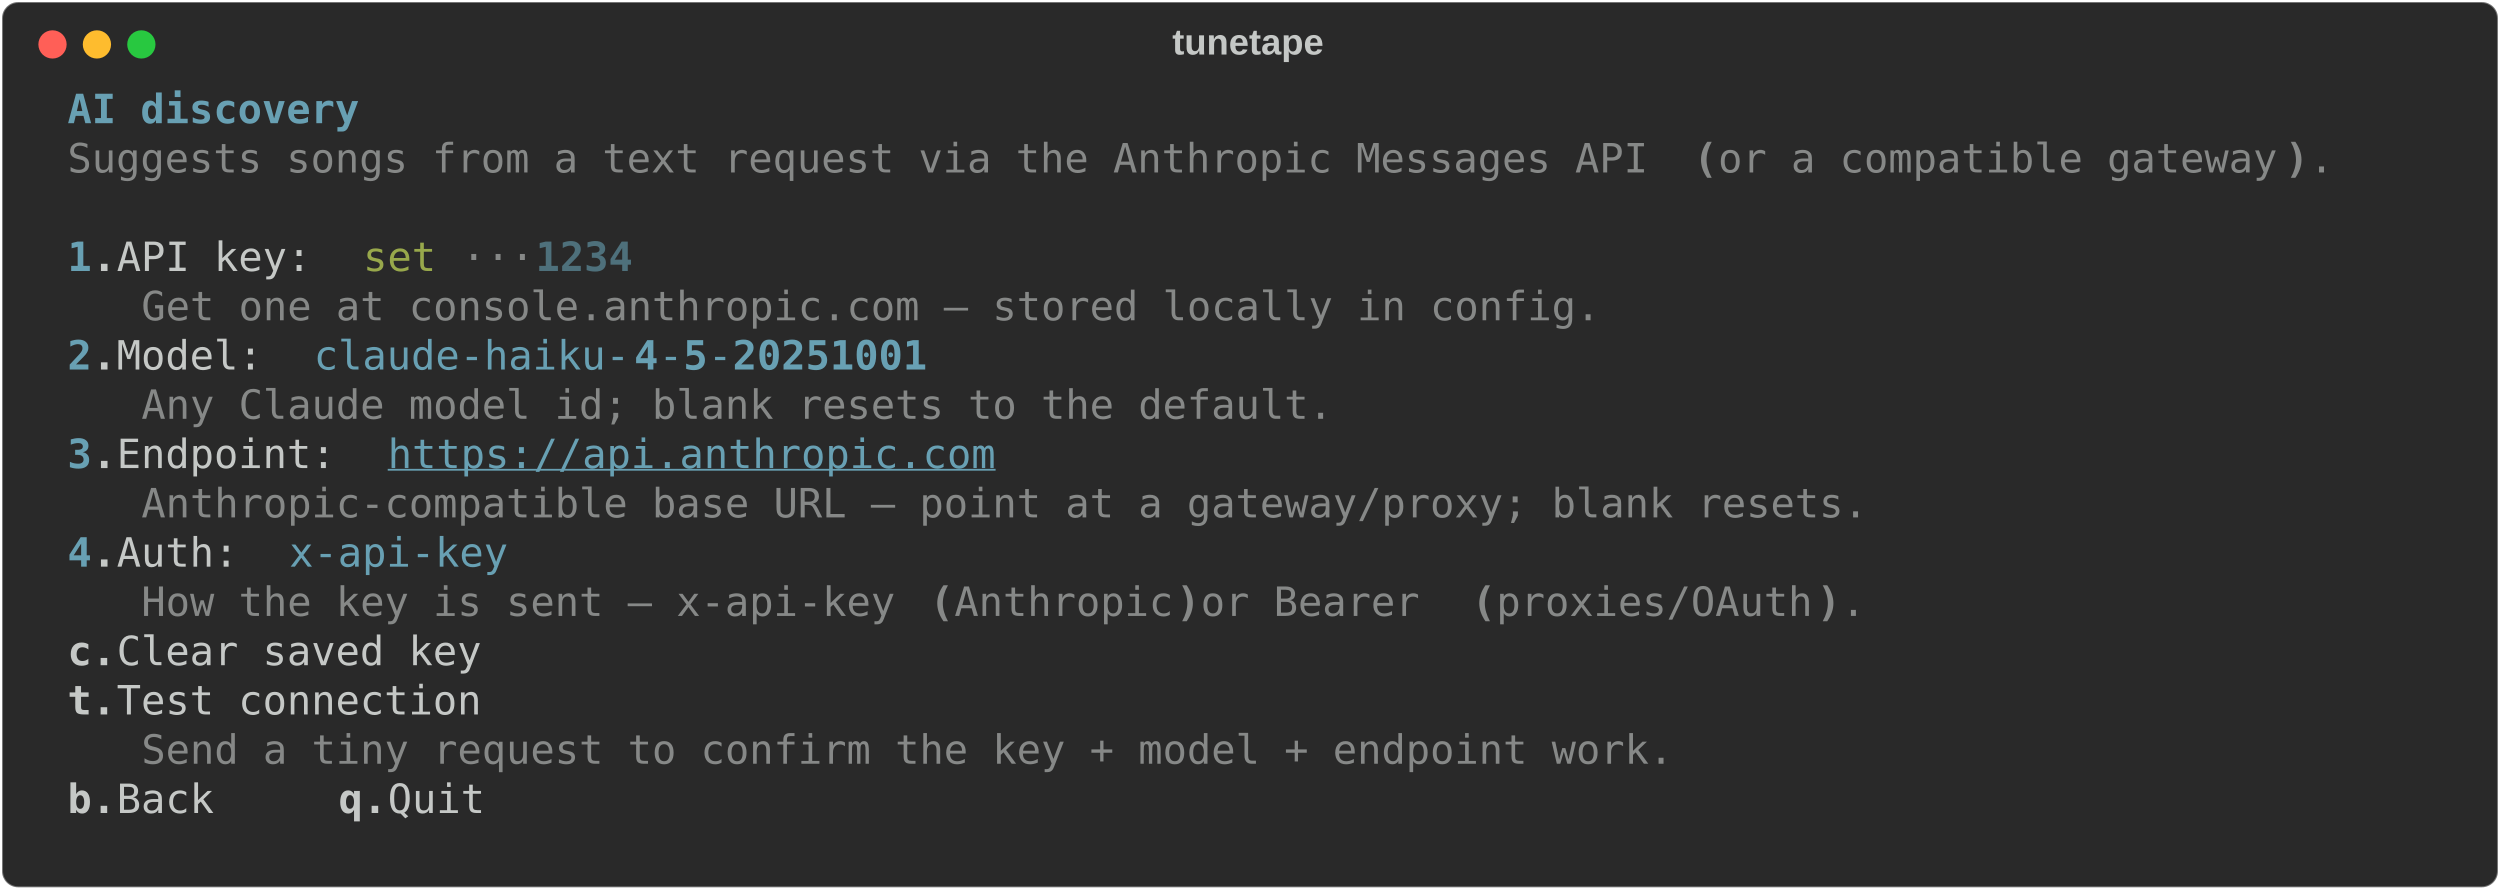
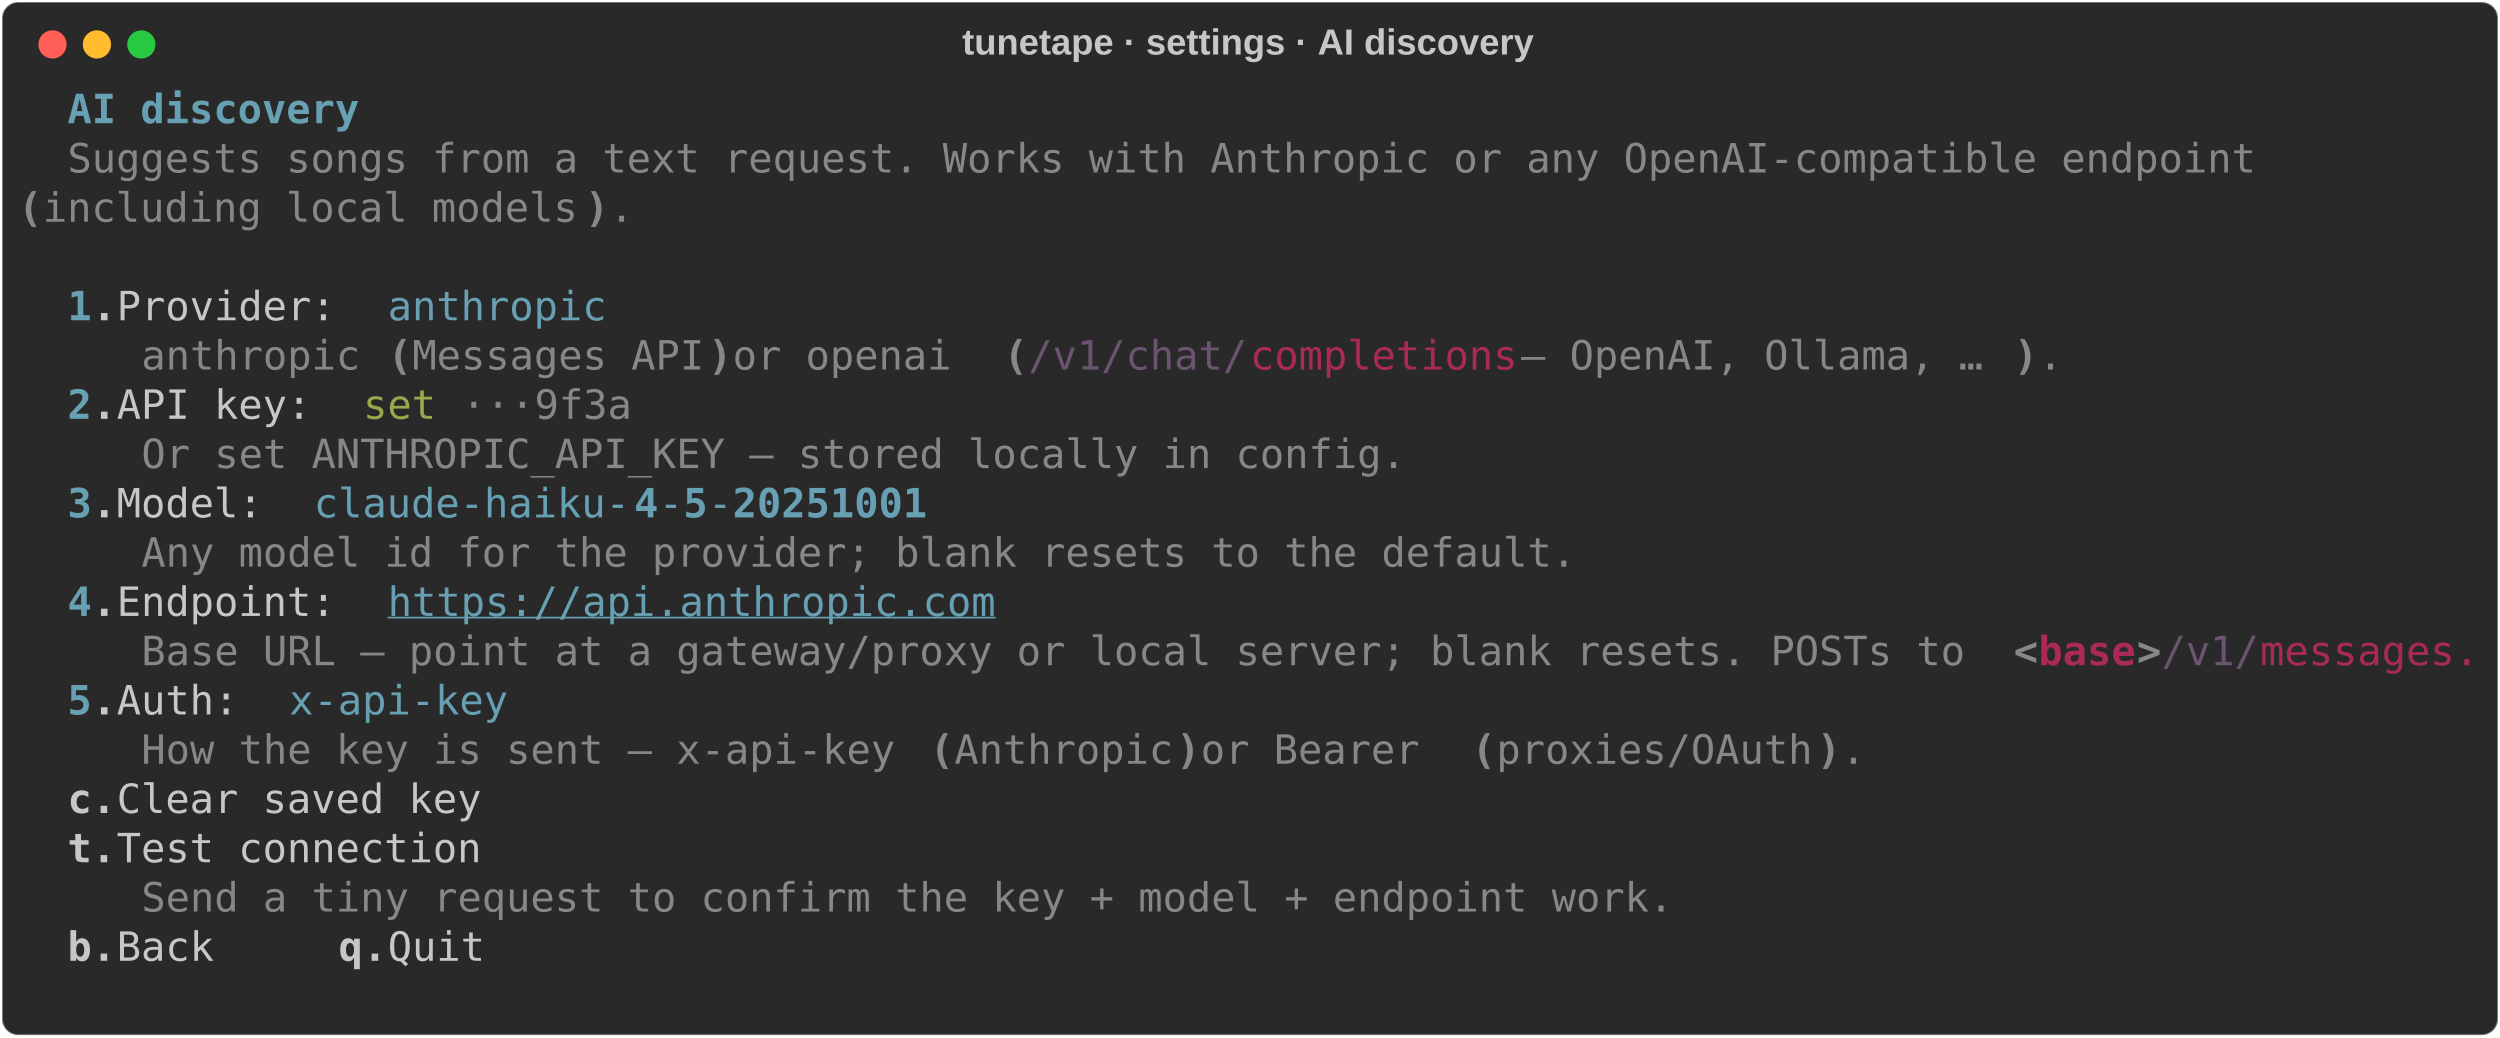
- <svg xmlns="http://www.w3.org/2000/svg" class="rich-terminal" viewBox="0 0 1238 440.4">
+ <svg xmlns="http://www.w3.org/2000/svg" class="rich-terminal" viewBox="0 0 1238 513.6">
  <style>

    @font-face {
        font-family: "Fira Code";
        src: local("FiraCode-Regular"),
                url("https://cdnjs.cloudflare.com/ajax/libs/firacode/6.2.0/woff2/FiraCode-Regular.woff2") format("woff2"),
                url("https://cdnjs.cloudflare.com/ajax/libs/firacode/6.2.0/woff/FiraCode-Regular.woff") format("woff");
        font-style: normal;
        font-weight: 400;
    }
    @font-face {
        font-family: "Fira Code";
        src: local("FiraCode-Bold"),
                url("https://cdnjs.cloudflare.com/ajax/libs/firacode/6.2.0/woff2/FiraCode-Bold.woff2") format("woff2"),
                url("https://cdnjs.cloudflare.com/ajax/libs/firacode/6.2.0/woff/FiraCode-Bold.woff") format("woff");
        font-style: bold;
        font-weight: 700;
    }

-     .terminal-1283615833-matrix {
+     .terminal-213449404-matrix {
        font-family: Fira Code, monospace;
        font-size: 20px;
        line-height: 24.4px;
        font-variant-east-asian: full-width;
    }

-     .terminal-1283615833-title {
+     .terminal-213449404-title {
        font-size: 18px;
        font-weight: bold;
        font-family: arial;
    }

-     .terminal-1283615833-r1 { fill: #c5c8c6 }
- .terminal-1283615833-r2 { fill: #68a0b3;font-weight: bold }
- .terminal-1283615833-r3 { fill: #868887 }
- .terminal-1283615833-r4 { fill: #868887;font-weight: bold }
- .terminal-1283615833-r5 { fill: #c5c8c6;font-weight: bold }
- .terminal-1283615833-r6 { fill: #98a84b }
- .terminal-1283615833-r7 { fill: #4e707b;font-weight: bold }
- .terminal-1283615833-r8 { fill: #68a0b3 }
- .terminal-1283615833-r9 { fill: #68a0b3;text-decoration: underline; }
+     .terminal-213449404-r1 { fill: #c5c8c6 }
+ .terminal-213449404-r2 { fill: #68a0b3;font-weight: bold }
+ .terminal-213449404-r3 { fill: #868887 }
+ .terminal-213449404-r4 { fill: #868887;font-weight: bold }
+ .terminal-213449404-r5 { fill: #c5c8c6;font-weight: bold }
+ .terminal-213449404-r6 { fill: #68a0b3 }
+ .terminal-213449404-r7 { fill: #6b546f }
+ .terminal-213449404-r8 { fill: #a92a59 }
+ .terminal-213449404-r9 { fill: #98a84b }
+ .terminal-213449404-r10 { fill: #68a0b3;text-decoration: underline; }
+ .terminal-213449404-r11 { fill: #a92a59;font-weight: bold }
    </style>
  <defs>
-     <clipPath id="terminal-1283615833-clip-terminal">
-       <rect x="0" y="0" width="1219.0" height="389.4" />
-     </clipPath>
-     <clipPath id="terminal-1283615833-line-0">
+     <clipPath id="terminal-213449404-clip-terminal">
+       <rect x="0" y="0" width="1219.0" height="462.6" />
+     </clipPath>
+     <clipPath id="terminal-213449404-line-0">
      <rect x="0" y="1.5" width="1220" height="24.65" />
    </clipPath>
-     <clipPath id="terminal-1283615833-line-1">
+     <clipPath id="terminal-213449404-line-1">
      <rect x="0" y="25.9" width="1220" height="24.65" />
    </clipPath>
-     <clipPath id="terminal-1283615833-line-2">
+     <clipPath id="terminal-213449404-line-2">
      <rect x="0" y="50.3" width="1220" height="24.65" />
    </clipPath>
-     <clipPath id="terminal-1283615833-line-3">
+     <clipPath id="terminal-213449404-line-3">
      <rect x="0" y="74.7" width="1220" height="24.65" />
    </clipPath>
-     <clipPath id="terminal-1283615833-line-4">
+     <clipPath id="terminal-213449404-line-4">
      <rect x="0" y="99.1" width="1220" height="24.65" />
    </clipPath>
-     <clipPath id="terminal-1283615833-line-5">
+     <clipPath id="terminal-213449404-line-5">
      <rect x="0" y="123.5" width="1220" height="24.65" />
    </clipPath>
-     <clipPath id="terminal-1283615833-line-6">
+     <clipPath id="terminal-213449404-line-6">
      <rect x="0" y="147.9" width="1220" height="24.65" />
    </clipPath>
-     <clipPath id="terminal-1283615833-line-7">
+     <clipPath id="terminal-213449404-line-7">
      <rect x="0" y="172.3" width="1220" height="24.65" />
    </clipPath>
-     <clipPath id="terminal-1283615833-line-8">
+     <clipPath id="terminal-213449404-line-8">
      <rect x="0" y="196.7" width="1220" height="24.65" />
    </clipPath>
-     <clipPath id="terminal-1283615833-line-9">
+     <clipPath id="terminal-213449404-line-9">
      <rect x="0" y="221.1" width="1220" height="24.65" />
    </clipPath>
-     <clipPath id="terminal-1283615833-line-10">
+     <clipPath id="terminal-213449404-line-10">
      <rect x="0" y="245.5" width="1220" height="24.65" />
    </clipPath>
-     <clipPath id="terminal-1283615833-line-11">
+     <clipPath id="terminal-213449404-line-11">
      <rect x="0" y="269.9" width="1220" height="24.65" />
    </clipPath>
-     <clipPath id="terminal-1283615833-line-12">
+     <clipPath id="terminal-213449404-line-12">
      <rect x="0" y="294.3" width="1220" height="24.65" />
    </clipPath>
-     <clipPath id="terminal-1283615833-line-13">
+     <clipPath id="terminal-213449404-line-13">
      <rect x="0" y="318.7" width="1220" height="24.65" />
    </clipPath>
-     <clipPath id="terminal-1283615833-line-14">
+     <clipPath id="terminal-213449404-line-14">
      <rect x="0" y="343.1" width="1220" height="24.65" />
    </clipPath>
+     <clipPath id="terminal-213449404-line-15">
+       <rect x="0" y="367.5" width="1220" height="24.65" />
+     </clipPath>
+     <clipPath id="terminal-213449404-line-16">
+       <rect x="0" y="391.9" width="1220" height="24.65" />
+     </clipPath>
+     <clipPath id="terminal-213449404-line-17">
+       <rect x="0" y="416.3" width="1220" height="24.65" />
+     </clipPath>
  </defs>
-   <rect fill="#292929" stroke="rgba(255,255,255,0.35)" stroke-width="1" x="1" y="1" width="1236" height="438.4" rx="8" />
-   <text class="terminal-1283615833-title" fill="#c5c8c6" text-anchor="middle" x="618" y="27">tunetape</text>
+   <rect fill="#292929" stroke="rgba(255,255,255,0.35)" stroke-width="1" x="1" y="1" width="1236" height="511.6" rx="8" />
+   <text class="terminal-213449404-title" fill="#c5c8c6" text-anchor="middle" x="618" y="27">tunetape · settings · AI discovery</text>
  <g transform="translate(26,22)">
    <circle cx="0" cy="0" r="7" fill="#ff5f57" />
    <circle cx="22" cy="0" r="7" fill="#febc2e" />
    <circle cx="44" cy="0" r="7" fill="#28c840" />
  </g>
-   <g transform="translate(9, 41)" clip-path="url(#terminal-1283615833-clip-terminal)">
-     <g class="terminal-1283615833-matrix">
-       <text class="terminal-1283615833-r2" x="24.4" y="20" textLength="146.4" clip-path="url(#terminal-1283615833-line-0)">AI discovery</text>
-       <text class="terminal-1283615833-r1" x="1220" y="20" textLength="12.2" clip-path="url(#terminal-1283615833-line-0)">
- </text>
-       <text class="terminal-1283615833-r3" x="24.4" y="44.4" textLength="805.2" clip-path="url(#terminal-1283615833-line-1)">Suggests songs from a text request via the Anthropic Messages API </text>
-       <text class="terminal-1283615833-r4" x="829.6" y="44.4" textLength="12.2" clip-path="url(#terminal-1283615833-line-1)">(</text>
-       <text class="terminal-1283615833-r3" x="841.8" y="44.4" textLength="280.6" clip-path="url(#terminal-1283615833-line-1)">or a compatible gateway</text>
-       <text class="terminal-1283615833-r4" x="1122.4" y="44.4" textLength="12.2" clip-path="url(#terminal-1283615833-line-1)">)</text>
-       <text class="terminal-1283615833-r3" x="1134.6" y="44.4" textLength="12.2" clip-path="url(#terminal-1283615833-line-1)">.</text>
-       <text class="terminal-1283615833-r1" x="1220" y="44.4" textLength="12.2" clip-path="url(#terminal-1283615833-line-1)">
- </text>
-       <text class="terminal-1283615833-r1" x="1220" y="68.8" textLength="12.2" clip-path="url(#terminal-1283615833-line-2)">
- </text>
-       <text class="terminal-1283615833-r2" x="24.4" y="93.2" textLength="12.2" clip-path="url(#terminal-1283615833-line-3)">1</text>
-       <text class="terminal-1283615833-r5" x="36.6" y="93.2" textLength="12.2" clip-path="url(#terminal-1283615833-line-3)">.</text>
-       <text class="terminal-1283615833-r1" x="48.8" y="93.2" textLength="122" clip-path="url(#terminal-1283615833-line-3)"> API key: </text>
-       <text class="terminal-1283615833-r6" x="170.8" y="93.2" textLength="36.6" clip-path="url(#terminal-1283615833-line-3)">set</text>
-       <text class="terminal-1283615833-r3" x="219.6" y="93.2" textLength="36.6" clip-path="url(#terminal-1283615833-line-3)">···</text>
-       <text class="terminal-1283615833-r7" x="256.2" y="93.2" textLength="48.8" clip-path="url(#terminal-1283615833-line-3)">1234</text>
-       <text class="terminal-1283615833-r1" x="1220" y="93.2" textLength="12.2" clip-path="url(#terminal-1283615833-line-3)">
- </text>
-       <text class="terminal-1283615833-r3" x="61" y="117.6" textLength="732" clip-path="url(#terminal-1283615833-line-4)">Get one at console.anthropic.com — stored locally in config.</text>
-       <text class="terminal-1283615833-r1" x="1220" y="117.6" textLength="12.2" clip-path="url(#terminal-1283615833-line-4)">
- </text>
-       <text class="terminal-1283615833-r2" x="24.4" y="142" textLength="12.2" clip-path="url(#terminal-1283615833-line-5)">2</text>
-       <text class="terminal-1283615833-r5" x="36.6" y="142" textLength="12.2" clip-path="url(#terminal-1283615833-line-5)">.</text>
-       <text class="terminal-1283615833-r1" x="48.8" y="142" textLength="97.6" clip-path="url(#terminal-1283615833-line-5)"> Model: </text>
-       <text class="terminal-1283615833-r8" x="146.4" y="142" textLength="158.6" clip-path="url(#terminal-1283615833-line-5)">claude-haiku-</text>
-       <text class="terminal-1283615833-r2" x="305" y="142" textLength="12.2" clip-path="url(#terminal-1283615833-line-5)">4</text>
-       <text class="terminal-1283615833-r8" x="317.2" y="142" textLength="12.2" clip-path="url(#terminal-1283615833-line-5)">-</text>
-       <text class="terminal-1283615833-r2" x="329.4" y="142" textLength="12.2" clip-path="url(#terminal-1283615833-line-5)">5</text>
-       <text class="terminal-1283615833-r8" x="341.6" y="142" textLength="12.2" clip-path="url(#terminal-1283615833-line-5)">-</text>
-       <text class="terminal-1283615833-r2" x="353.8" y="142" textLength="97.6" clip-path="url(#terminal-1283615833-line-5)">20251001</text>
-       <text class="terminal-1283615833-r1" x="1220" y="142" textLength="12.2" clip-path="url(#terminal-1283615833-line-5)">
- </text>
-       <text class="terminal-1283615833-r3" x="61" y="166.4" textLength="597.8" clip-path="url(#terminal-1283615833-line-6)">Any Claude model id; blank resets to the default.</text>
-       <text class="terminal-1283615833-r1" x="1220" y="166.4" textLength="12.2" clip-path="url(#terminal-1283615833-line-6)">
- </text>
-       <text class="terminal-1283615833-r2" x="24.4" y="190.8" textLength="12.2" clip-path="url(#terminal-1283615833-line-7)">3</text>
-       <text class="terminal-1283615833-r5" x="36.6" y="190.8" textLength="12.2" clip-path="url(#terminal-1283615833-line-7)">.</text>
-       <text class="terminal-1283615833-r1" x="48.8" y="190.8" textLength="134.2" clip-path="url(#terminal-1283615833-line-7)"> Endpoint: </text>
-       <text class="terminal-1283615833-r9" x="183" y="190.8" textLength="305" clip-path="url(#terminal-1283615833-line-7)">https://api.anthropic.com</text>
-       <text class="terminal-1283615833-r1" x="1220" y="190.8" textLength="12.2" clip-path="url(#terminal-1283615833-line-7)">
- </text>
-       <text class="terminal-1283615833-r3" x="61" y="215.2" textLength="866.2" clip-path="url(#terminal-1283615833-line-8)">Anthropic-compatible base URL — point at a gateway/proxy; blank resets.</text>
-       <text class="terminal-1283615833-r1" x="1220" y="215.2" textLength="12.2" clip-path="url(#terminal-1283615833-line-8)">
- </text>
-       <text class="terminal-1283615833-r2" x="24.4" y="239.6" textLength="12.2" clip-path="url(#terminal-1283615833-line-9)">4</text>
-       <text class="terminal-1283615833-r5" x="36.6" y="239.6" textLength="12.2" clip-path="url(#terminal-1283615833-line-9)">.</text>
-       <text class="terminal-1283615833-r1" x="48.8" y="239.6" textLength="85.4" clip-path="url(#terminal-1283615833-line-9)"> Auth: </text>
-       <text class="terminal-1283615833-r8" x="134.2" y="239.6" textLength="109.8" clip-path="url(#terminal-1283615833-line-9)">x-api-key</text>
-       <text class="terminal-1283615833-r1" x="1220" y="239.6" textLength="12.2" clip-path="url(#terminal-1283615833-line-9)">
- </text>
-       <text class="terminal-1283615833-r3" x="61" y="264" textLength="390.4" clip-path="url(#terminal-1283615833-line-10)">How the key is sent — x-api-key </text>
-       <text class="terminal-1283615833-r4" x="451.4" y="264" textLength="12.2" clip-path="url(#terminal-1283615833-line-10)">(</text>
-       <text class="terminal-1283615833-r3" x="463.6" y="264" textLength="109.8" clip-path="url(#terminal-1283615833-line-10)">Anthropic</text>
-       <text class="terminal-1283615833-r4" x="573.4" y="264" textLength="12.2" clip-path="url(#terminal-1283615833-line-10)">)</text>
-       <text class="terminal-1283615833-r3" x="585.6" y="264" textLength="134.2" clip-path="url(#terminal-1283615833-line-10)"> or Bearer </text>
-       <text class="terminal-1283615833-r4" x="719.8" y="264" textLength="12.2" clip-path="url(#terminal-1283615833-line-10)">(</text>
-       <text class="terminal-1283615833-r3" x="732" y="264" textLength="158.6" clip-path="url(#terminal-1283615833-line-10)">proxies/OAuth</text>
-       <text class="terminal-1283615833-r4" x="890.6" y="264" textLength="12.2" clip-path="url(#terminal-1283615833-line-10)">)</text>
-       <text class="terminal-1283615833-r3" x="902.8" y="264" textLength="12.2" clip-path="url(#terminal-1283615833-line-10)">.</text>
-       <text class="terminal-1283615833-r1" x="1220" y="264" textLength="12.2" clip-path="url(#terminal-1283615833-line-10)">
- </text>
-       <text class="terminal-1283615833-r5" x="24.4" y="288.4" textLength="24.4" clip-path="url(#terminal-1283615833-line-11)">c.</text>
-       <text class="terminal-1283615833-r1" x="48.8" y="288.4" textLength="195.2" clip-path="url(#terminal-1283615833-line-11)"> Clear saved key</text>
-       <text class="terminal-1283615833-r1" x="1220" y="288.4" textLength="12.2" clip-path="url(#terminal-1283615833-line-11)">
- </text>
-       <text class="terminal-1283615833-r5" x="24.4" y="312.8" textLength="24.4" clip-path="url(#terminal-1283615833-line-12)">t.</text>
-       <text class="terminal-1283615833-r1" x="48.8" y="312.8" textLength="195.2" clip-path="url(#terminal-1283615833-line-12)"> Test connection</text>
-       <text class="terminal-1283615833-r1" x="1220" y="312.8" textLength="12.2" clip-path="url(#terminal-1283615833-line-12)">
- </text>
-       <text class="terminal-1283615833-r3" x="61" y="337.2" textLength="768.6" clip-path="url(#terminal-1283615833-line-13)">Send a tiny request to confirm the key + model + endpoint work.</text>
-       <text class="terminal-1283615833-r1" x="1220" y="337.2" textLength="12.2" clip-path="url(#terminal-1283615833-line-13)">
- </text>
-       <text class="terminal-1283615833-r5" x="24.4" y="361.6" textLength="24.4" clip-path="url(#terminal-1283615833-line-14)">b.</text>
-       <text class="terminal-1283615833-r1" x="48.8" y="361.6" textLength="109.8" clip-path="url(#terminal-1283615833-line-14)"> Back    </text>
-       <text class="terminal-1283615833-r5" x="158.6" y="361.6" textLength="24.4" clip-path="url(#terminal-1283615833-line-14)">q.</text>
-       <text class="terminal-1283615833-r1" x="183" y="361.6" textLength="61" clip-path="url(#terminal-1283615833-line-14)"> Quit</text>
-       <text class="terminal-1283615833-r1" x="1220" y="361.6" textLength="12.2" clip-path="url(#terminal-1283615833-line-14)">
- </text>
-       <text class="terminal-1283615833-r1" x="1220" y="386" textLength="12.2" clip-path="url(#terminal-1283615833-line-15)">
+   <g transform="translate(9, 41)" clip-path="url(#terminal-213449404-clip-terminal)">
+     <g class="terminal-213449404-matrix">
+       <text class="terminal-213449404-r2" x="24.4" y="20" textLength="146.4" clip-path="url(#terminal-213449404-line-0)">AI discovery</text>
+       <text class="terminal-213449404-r1" x="1220" y="20" textLength="12.2" clip-path="url(#terminal-213449404-line-0)">
+ </text>
+       <text class="terminal-213449404-r3" x="24.4" y="44.4" textLength="1110.2" clip-path="url(#terminal-213449404-line-1)">Suggests songs from a text request. Works with Anthropic or any OpenAI-compatible endpoint </text>
+       <text class="terminal-213449404-r1" x="1220" y="44.4" textLength="12.2" clip-path="url(#terminal-213449404-line-1)">
+ </text>
+       <text class="terminal-213449404-r4" x="0" y="68.8" textLength="12.2" clip-path="url(#terminal-213449404-line-2)">(</text>
+       <text class="terminal-213449404-r3" x="12.2" y="68.8" textLength="268.4" clip-path="url(#terminal-213449404-line-2)">including local models</text>
+       <text class="terminal-213449404-r4" x="280.6" y="68.8" textLength="12.2" clip-path="url(#terminal-213449404-line-2)">)</text>
+       <text class="terminal-213449404-r3" x="292.8" y="68.8" textLength="12.2" clip-path="url(#terminal-213449404-line-2)">.</text>
+       <text class="terminal-213449404-r1" x="1220" y="68.8" textLength="12.2" clip-path="url(#terminal-213449404-line-2)">
+ </text>
+       <text class="terminal-213449404-r1" x="1220" y="93.2" textLength="12.2" clip-path="url(#terminal-213449404-line-3)">
+ </text>
+       <text class="terminal-213449404-r2" x="24.4" y="117.6" textLength="12.2" clip-path="url(#terminal-213449404-line-4)">1</text>
+       <text class="terminal-213449404-r5" x="36.6" y="117.6" textLength="12.2" clip-path="url(#terminal-213449404-line-4)">.</text>
+       <text class="terminal-213449404-r1" x="48.8" y="117.6" textLength="134.2" clip-path="url(#terminal-213449404-line-4)"> Provider: </text>
+       <text class="terminal-213449404-r6" x="183" y="117.6" textLength="109.8" clip-path="url(#terminal-213449404-line-4)">anthropic</text>
+       <text class="terminal-213449404-r1" x="1220" y="117.6" textLength="12.2" clip-path="url(#terminal-213449404-line-4)">
+ </text>
+       <text class="terminal-213449404-r3" x="61" y="142" textLength="122" clip-path="url(#terminal-213449404-line-5)">anthropic </text>
+       <text class="terminal-213449404-r4" x="183" y="142" textLength="12.2" clip-path="url(#terminal-213449404-line-5)">(</text>
+       <text class="terminal-213449404-r3" x="195.2" y="142" textLength="146.4" clip-path="url(#terminal-213449404-line-5)">Messages API</text>
+       <text class="terminal-213449404-r4" x="341.6" y="142" textLength="12.2" clip-path="url(#terminal-213449404-line-5)">)</text>
+       <text class="terminal-213449404-r3" x="353.8" y="142" textLength="134.2" clip-path="url(#terminal-213449404-line-5)"> or openai </text>
+       <text class="terminal-213449404-r4" x="488" y="142" textLength="12.2" clip-path="url(#terminal-213449404-line-5)">(</text>
+       <text class="terminal-213449404-r7" x="500.2" y="142" textLength="109.8" clip-path="url(#terminal-213449404-line-5)">/v1/chat/</text>
+       <text class="terminal-213449404-r8" x="610" y="142" textLength="134.2" clip-path="url(#terminal-213449404-line-5)">completions</text>
+       <text class="terminal-213449404-r3" x="744.2" y="142" textLength="244" clip-path="url(#terminal-213449404-line-5)"> — OpenAI, Ollama, …</text>
+       <text class="terminal-213449404-r4" x="988.2" y="142" textLength="12.2" clip-path="url(#terminal-213449404-line-5)">)</text>
+       <text class="terminal-213449404-r3" x="1000.4" y="142" textLength="12.2" clip-path="url(#terminal-213449404-line-5)">.</text>
+       <text class="terminal-213449404-r1" x="1220" y="142" textLength="12.2" clip-path="url(#terminal-213449404-line-5)">
+ </text>
+       <text class="terminal-213449404-r2" x="24.4" y="166.4" textLength="12.2" clip-path="url(#terminal-213449404-line-6)">2</text>
+       <text class="terminal-213449404-r5" x="36.6" y="166.4" textLength="12.2" clip-path="url(#terminal-213449404-line-6)">.</text>
+       <text class="terminal-213449404-r1" x="48.8" y="166.4" textLength="122" clip-path="url(#terminal-213449404-line-6)"> API key: </text>
+       <text class="terminal-213449404-r9" x="170.8" y="166.4" textLength="36.6" clip-path="url(#terminal-213449404-line-6)">set</text>
+       <text class="terminal-213449404-r3" x="219.6" y="166.4" textLength="85.4" clip-path="url(#terminal-213449404-line-6)">···9f3a</text>
+       <text class="terminal-213449404-r1" x="1220" y="166.4" textLength="12.2" clip-path="url(#terminal-213449404-line-6)">
+ </text>
+       <text class="terminal-213449404-r3" x="61" y="190.8" textLength="634.4" clip-path="url(#terminal-213449404-line-7)">Or set ANTHROPIC_API_KEY — stored locally in config.</text>
+       <text class="terminal-213449404-r1" x="1220" y="190.8" textLength="12.2" clip-path="url(#terminal-213449404-line-7)">
+ </text>
+       <text class="terminal-213449404-r2" x="24.4" y="215.2" textLength="12.2" clip-path="url(#terminal-213449404-line-8)">3</text>
+       <text class="terminal-213449404-r5" x="36.6" y="215.2" textLength="12.2" clip-path="url(#terminal-213449404-line-8)">.</text>
+       <text class="terminal-213449404-r1" x="48.8" y="215.2" textLength="97.6" clip-path="url(#terminal-213449404-line-8)"> Model: </text>
+       <text class="terminal-213449404-r6" x="146.4" y="215.2" textLength="158.6" clip-path="url(#terminal-213449404-line-8)">claude-haiku-</text>
+       <text class="terminal-213449404-r2" x="305" y="215.2" textLength="12.2" clip-path="url(#terminal-213449404-line-8)">4</text>
+       <text class="terminal-213449404-r6" x="317.2" y="215.2" textLength="12.2" clip-path="url(#terminal-213449404-line-8)">-</text>
+       <text class="terminal-213449404-r2" x="329.4" y="215.2" textLength="12.2" clip-path="url(#terminal-213449404-line-8)">5</text>
+       <text class="terminal-213449404-r6" x="341.6" y="215.2" textLength="12.2" clip-path="url(#terminal-213449404-line-8)">-</text>
+       <text class="terminal-213449404-r2" x="353.8" y="215.2" textLength="97.6" clip-path="url(#terminal-213449404-line-8)">20251001</text>
+       <text class="terminal-213449404-r1" x="1220" y="215.2" textLength="12.2" clip-path="url(#terminal-213449404-line-8)">
+ </text>
+       <text class="terminal-213449404-r3" x="61" y="239.6" textLength="719.8" clip-path="url(#terminal-213449404-line-9)">Any model id for the provider; blank resets to the default.</text>
+       <text class="terminal-213449404-r1" x="1220" y="239.6" textLength="12.2" clip-path="url(#terminal-213449404-line-9)">
+ </text>
+       <text class="terminal-213449404-r2" x="24.4" y="264" textLength="12.2" clip-path="url(#terminal-213449404-line-10)">4</text>
+       <text class="terminal-213449404-r5" x="36.6" y="264" textLength="12.2" clip-path="url(#terminal-213449404-line-10)">.</text>
+       <text class="terminal-213449404-r1" x="48.8" y="264" textLength="134.2" clip-path="url(#terminal-213449404-line-10)"> Endpoint: </text>
+       <text class="terminal-213449404-r10" x="183" y="264" textLength="305" clip-path="url(#terminal-213449404-line-10)">https://api.anthropic.com</text>
+       <text class="terminal-213449404-r1" x="1220" y="264" textLength="12.2" clip-path="url(#terminal-213449404-line-10)">
+ </text>
+       <text class="terminal-213449404-r3" x="61" y="288.4" textLength="927.2" clip-path="url(#terminal-213449404-line-11)">Base URL — point at a gateway/proxy or local server; blank resets. POSTs to </text>
+       <text class="terminal-213449404-r4" x="988.2" y="288.4" textLength="12.2" clip-path="url(#terminal-213449404-line-11)">&lt;</text>
+       <text class="terminal-213449404-r11" x="1000.4" y="288.4" textLength="48.8" clip-path="url(#terminal-213449404-line-11)">base</text>
+       <text class="terminal-213449404-r4" x="1049.2" y="288.4" textLength="12.2" clip-path="url(#terminal-213449404-line-11)">&gt;</text>
+       <text class="terminal-213449404-r7" x="1061.4" y="288.4" textLength="48.8" clip-path="url(#terminal-213449404-line-11)">/v1/</text>
+       <text class="terminal-213449404-r8" x="1110.2" y="288.4" textLength="109.8" clip-path="url(#terminal-213449404-line-11)">messages.</text>
+       <text class="terminal-213449404-r1" x="1220" y="288.4" textLength="12.2" clip-path="url(#terminal-213449404-line-11)">
+ </text>
+       <text class="terminal-213449404-r2" x="24.4" y="312.8" textLength="12.2" clip-path="url(#terminal-213449404-line-12)">5</text>
+       <text class="terminal-213449404-r5" x="36.6" y="312.8" textLength="12.2" clip-path="url(#terminal-213449404-line-12)">.</text>
+       <text class="terminal-213449404-r1" x="48.8" y="312.8" textLength="85.4" clip-path="url(#terminal-213449404-line-12)"> Auth: </text>
+       <text class="terminal-213449404-r6" x="134.2" y="312.8" textLength="109.8" clip-path="url(#terminal-213449404-line-12)">x-api-key</text>
+       <text class="terminal-213449404-r1" x="1220" y="312.8" textLength="12.2" clip-path="url(#terminal-213449404-line-12)">
+ </text>
+       <text class="terminal-213449404-r3" x="61" y="337.2" textLength="390.4" clip-path="url(#terminal-213449404-line-13)">How the key is sent — x-api-key </text>
+       <text class="terminal-213449404-r4" x="451.4" y="337.2" textLength="12.2" clip-path="url(#terminal-213449404-line-13)">(</text>
+       <text class="terminal-213449404-r3" x="463.6" y="337.2" textLength="109.8" clip-path="url(#terminal-213449404-line-13)">Anthropic</text>
+       <text class="terminal-213449404-r4" x="573.4" y="337.2" textLength="12.2" clip-path="url(#terminal-213449404-line-13)">)</text>
+       <text class="terminal-213449404-r3" x="585.6" y="337.2" textLength="134.2" clip-path="url(#terminal-213449404-line-13)"> or Bearer </text>
+       <text class="terminal-213449404-r4" x="719.8" y="337.2" textLength="12.2" clip-path="url(#terminal-213449404-line-13)">(</text>
+       <text class="terminal-213449404-r3" x="732" y="337.2" textLength="158.6" clip-path="url(#terminal-213449404-line-13)">proxies/OAuth</text>
+       <text class="terminal-213449404-r4" x="890.6" y="337.2" textLength="12.2" clip-path="url(#terminal-213449404-line-13)">)</text>
+       <text class="terminal-213449404-r3" x="902.8" y="337.2" textLength="12.2" clip-path="url(#terminal-213449404-line-13)">.</text>
+       <text class="terminal-213449404-r1" x="1220" y="337.2" textLength="12.2" clip-path="url(#terminal-213449404-line-13)">
+ </text>
+       <text class="terminal-213449404-r5" x="24.4" y="361.6" textLength="24.4" clip-path="url(#terminal-213449404-line-14)">c.</text>
+       <text class="terminal-213449404-r1" x="48.8" y="361.6" textLength="195.2" clip-path="url(#terminal-213449404-line-14)"> Clear saved key</text>
+       <text class="terminal-213449404-r1" x="1220" y="361.6" textLength="12.2" clip-path="url(#terminal-213449404-line-14)">
+ </text>
+       <text class="terminal-213449404-r5" x="24.4" y="386" textLength="24.4" clip-path="url(#terminal-213449404-line-15)">t.</text>
+       <text class="terminal-213449404-r1" x="48.8" y="386" textLength="195.2" clip-path="url(#terminal-213449404-line-15)"> Test connection</text>
+       <text class="terminal-213449404-r1" x="1220" y="386" textLength="12.2" clip-path="url(#terminal-213449404-line-15)">
+ </text>
+       <text class="terminal-213449404-r3" x="61" y="410.4" textLength="768.6" clip-path="url(#terminal-213449404-line-16)">Send a tiny request to confirm the key + model + endpoint work.</text>
+       <text class="terminal-213449404-r1" x="1220" y="410.4" textLength="12.2" clip-path="url(#terminal-213449404-line-16)">
+ </text>
+       <text class="terminal-213449404-r5" x="24.4" y="434.8" textLength="24.4" clip-path="url(#terminal-213449404-line-17)">b.</text>
+       <text class="terminal-213449404-r1" x="48.8" y="434.8" textLength="109.8" clip-path="url(#terminal-213449404-line-17)"> Back    </text>
+       <text class="terminal-213449404-r5" x="158.6" y="434.8" textLength="24.4" clip-path="url(#terminal-213449404-line-17)">q.</text>
+       <text class="terminal-213449404-r1" x="183" y="434.8" textLength="61" clip-path="url(#terminal-213449404-line-17)"> Quit</text>
+       <text class="terminal-213449404-r1" x="1220" y="434.8" textLength="12.2" clip-path="url(#terminal-213449404-line-17)">
+ </text>
+       <text class="terminal-213449404-r1" x="1220" y="459.2" textLength="12.2" clip-path="url(#terminal-213449404-line-18)">
</text>
    </g>
  </g>
</svg>
